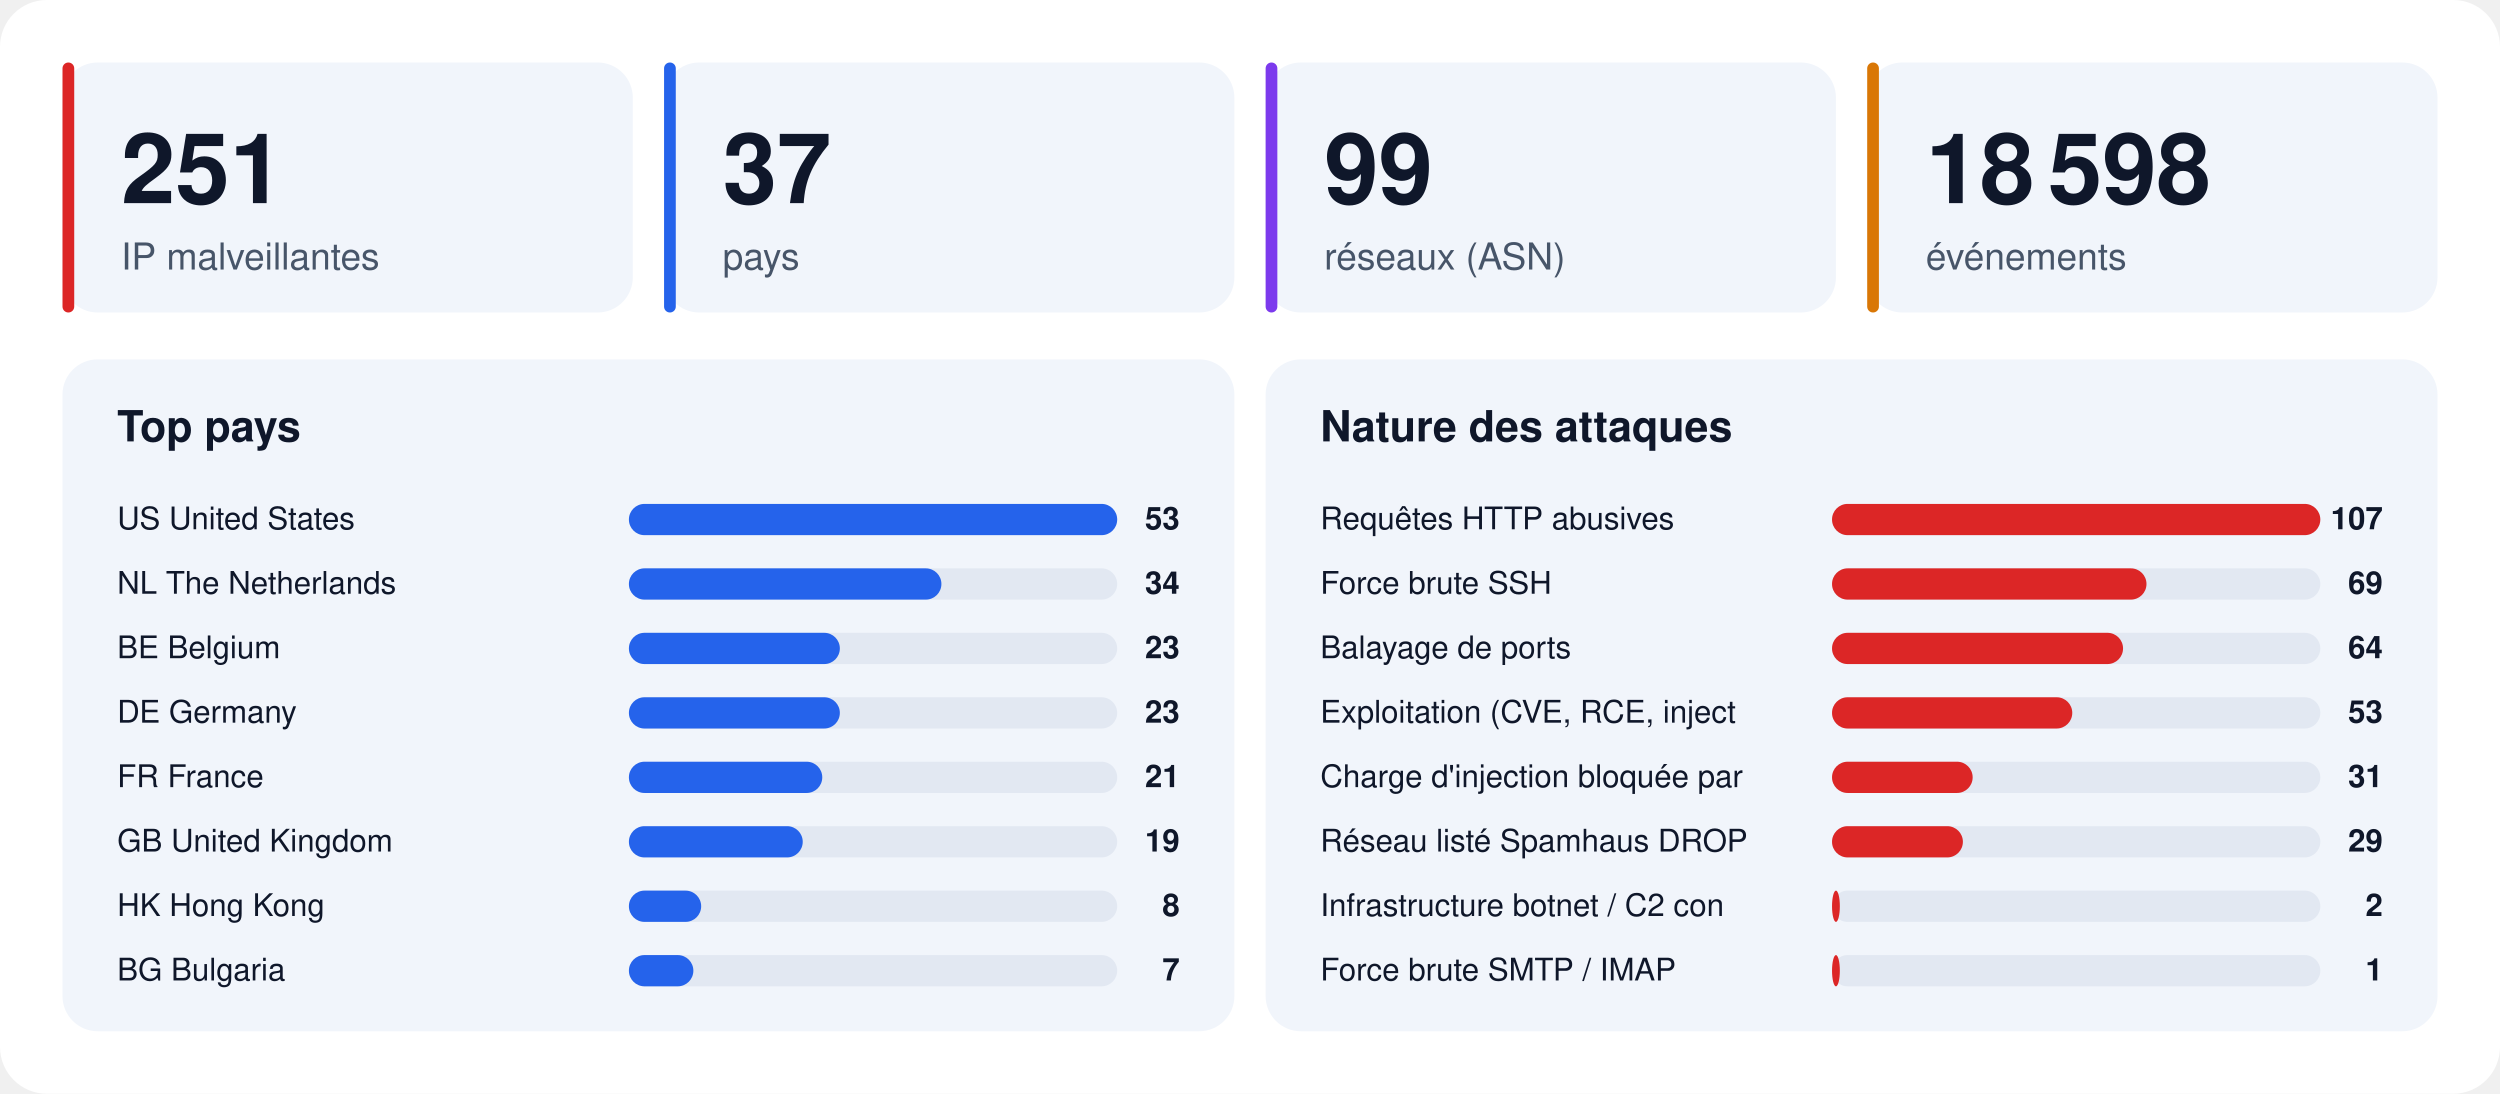
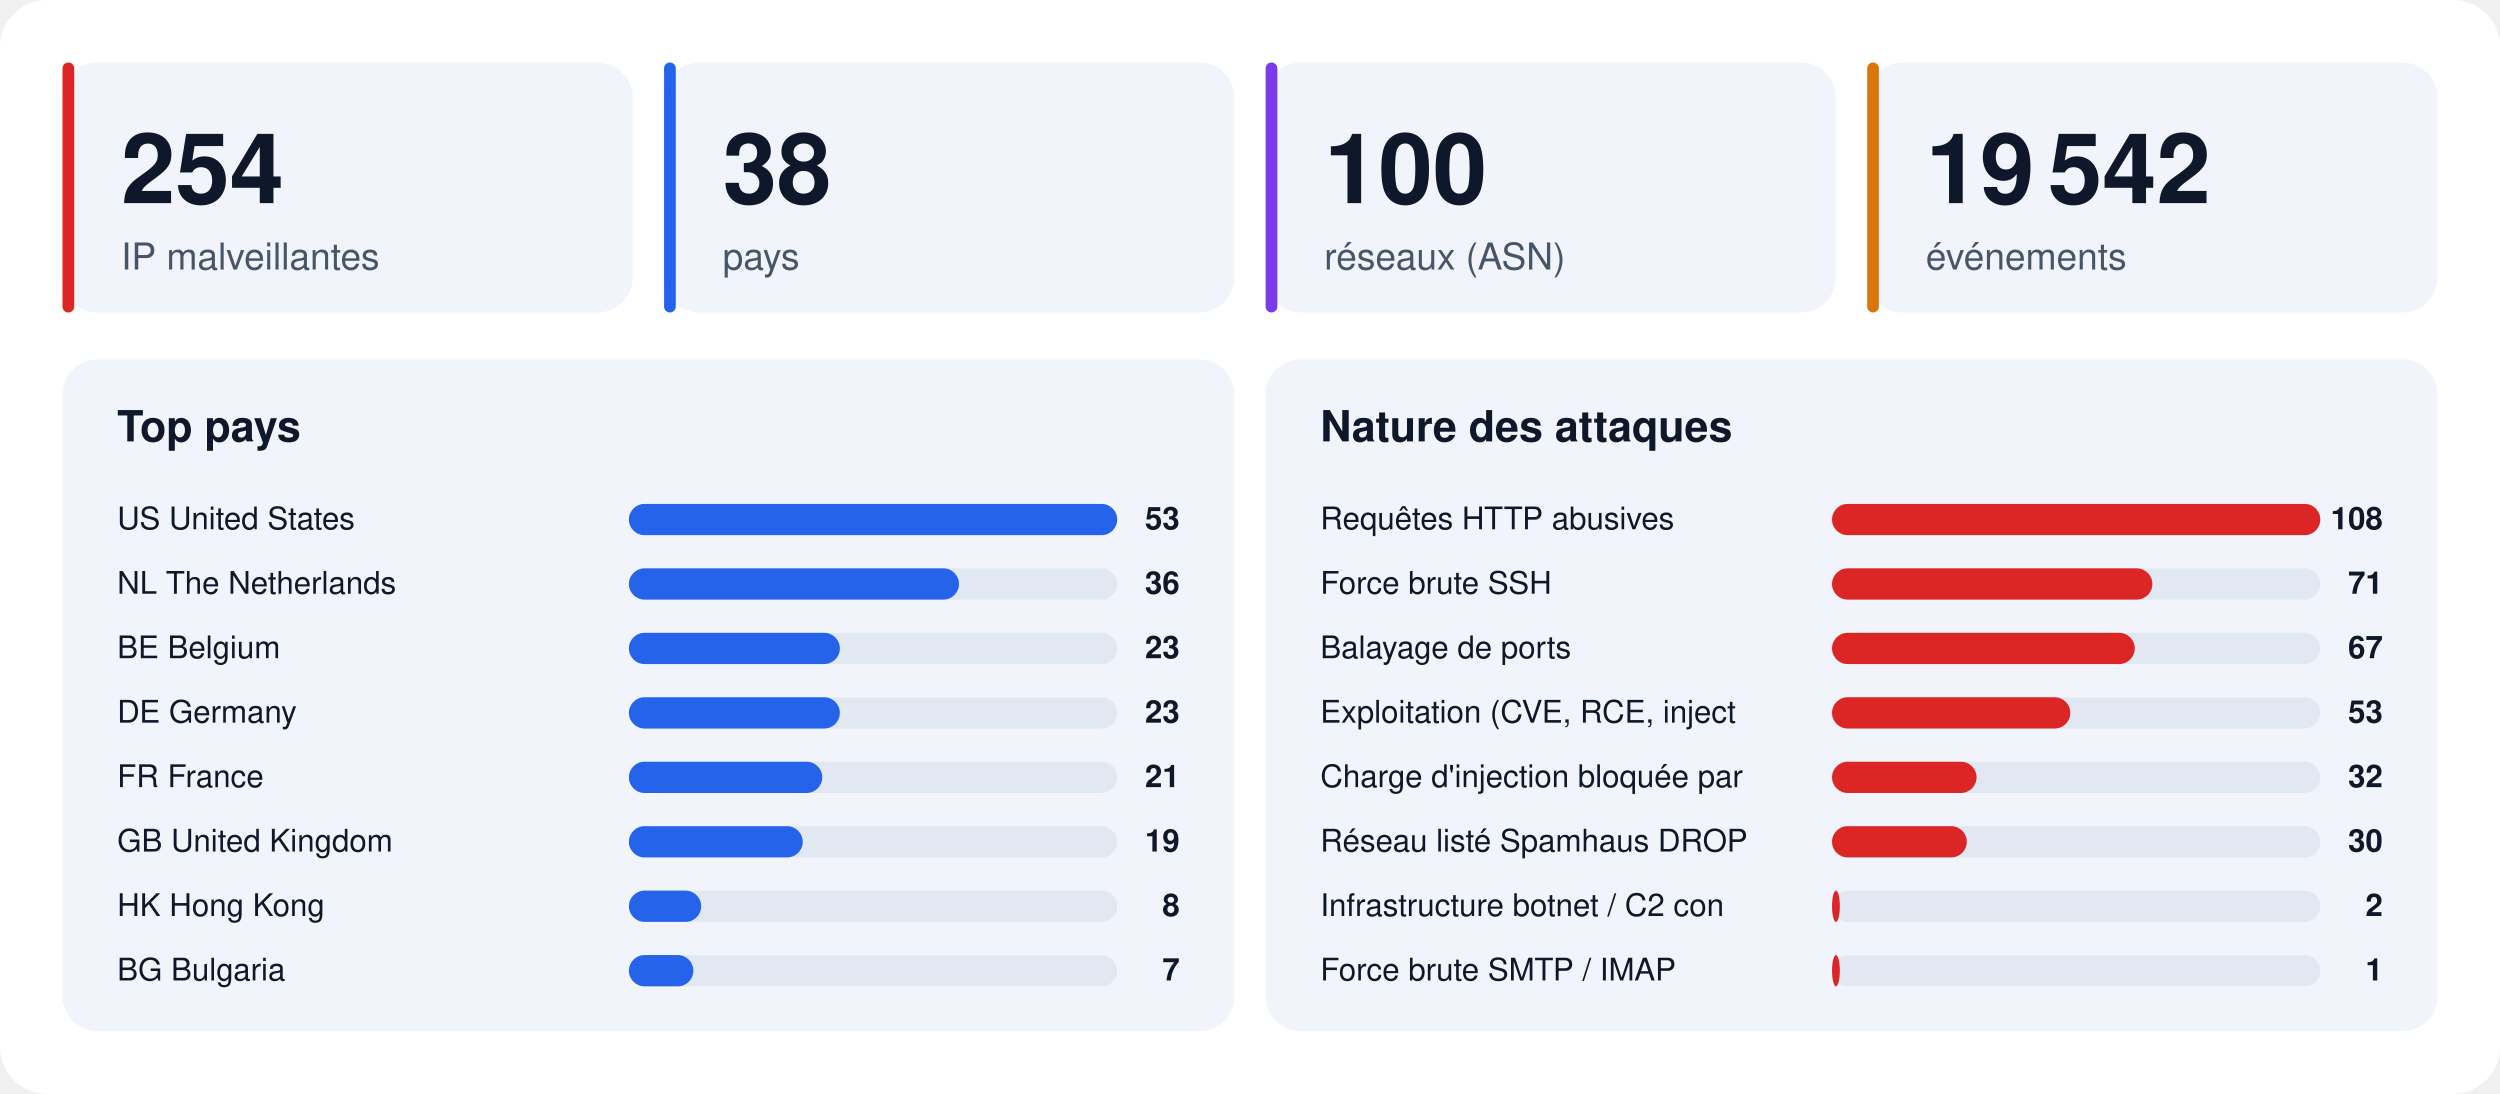
<svg xmlns="http://www.w3.org/2000/svg" width="1280" height="560" viewBox="0 0 1280 560" font-family="-apple-system,BlinkMacSystemFont,'Segoe UI',Helvetica,Arial,sans-serif">
  <rect width="1280" height="560" rx="24" fill="#ffffff" />
  <rect x="32" y="32" width="292" height="128" rx="18" fill="#f1f5fb" />
  <rect x="32" y="32" width="6" height="128" rx="3" fill="#dc2626" />
-   <text x="62" y="104" font-size="50" font-weight="800" fill="#0f172a">251</text>
+   <text x="62" y="104" font-size="50" font-weight="800" fill="#0f172a">254</text>
  <text x="62" y="138" font-size="19" fill="#475569">IP malveillantes</text>
  <rect x="340" y="32" width="292" height="128" rx="18" fill="#f1f5fb" />
  <rect x="340" y="32" width="6" height="128" rx="3" fill="#2563eb" />
-   <text x="370" y="104" font-size="50" font-weight="800" fill="#0f172a">37</text>
+   <text x="370" y="104" font-size="50" font-weight="800" fill="#0f172a">38</text>
  <text x="370" y="138" font-size="19" fill="#475569">pays</text>
  <rect x="648" y="32" width="292" height="128" rx="18" fill="#f1f5fb" />
  <rect x="648" y="32" width="6" height="128" rx="3" fill="#7c3aed" />
-   <text x="678" y="104" font-size="50" font-weight="800" fill="#0f172a">99</text>
+   <text x="678" y="104" font-size="50" font-weight="800" fill="#0f172a">100</text>
  <text x="678" y="138" font-size="19" fill="#475569">réseaux (ASN)</text>
  <rect x="956" y="32" width="292" height="128" rx="18" fill="#f1f5fb" />
  <rect x="956" y="32" width="6" height="128" rx="3" fill="#d97706" />
-   <text x="986" y="104" font-size="50" font-weight="800" fill="#0f172a">18 598</text>
+   <text x="986" y="104" font-size="50" font-weight="800" fill="#0f172a">19 542</text>
  <text x="986" y="138" font-size="19" fill="#475569">événements</text>
  <rect x="32" y="184" width="600" height="344" rx="18" fill="#f1f5fb" />
  <text x="60" y="226" font-size="22" font-weight="700" fill="#0f172a">Top pays</text>
  <text x="60" y="271" font-size="16" fill="#0f172a">US  United States</text>
  <rect x="322" y="258" width="250" height="16" rx="8" fill="#e2e8f2" />
  <rect x="322" y="258" width="250" height="16" rx="8" fill="#2563eb" />
  <text x="604" y="271" font-size="16" font-weight="700" text-anchor="end" fill="#0f172a">53</text>
  <text x="60" y="304" font-size="16" fill="#0f172a">NL  The Netherlands</text>
  <rect x="322" y="291" width="250" height="16" rx="8" fill="#e2e8f2" />
-   <rect x="322" y="291" width="160" height="16" rx="8" fill="#2563eb" />
-   <text x="604" y="304" font-size="16" font-weight="700" text-anchor="end" fill="#0f172a">34</text>
+   <rect x="322" y="291" width="169" height="16" rx="8" fill="#2563eb" />
+   <text x="604" y="304" font-size="16" font-weight="700" text-anchor="end" fill="#0f172a">36</text>
  <text x="60" y="337" font-size="16" fill="#0f172a">BE  Belgium</text>
  <rect x="322" y="324" width="250" height="16" rx="8" fill="#e2e8f2" />
  <rect x="322" y="324" width="108" height="16" rx="8" fill="#2563eb" />
  <text x="604" y="337" font-size="16" font-weight="700" text-anchor="end" fill="#0f172a">23</text>
  <text x="60" y="370" font-size="16" fill="#0f172a">DE  Germany</text>
  <rect x="322" y="357" width="250" height="16" rx="8" fill="#e2e8f2" />
  <rect x="322" y="357" width="108" height="16" rx="8" fill="#2563eb" />
  <text x="604" y="370" font-size="16" font-weight="700" text-anchor="end" fill="#0f172a">23</text>
  <text x="60" y="403" font-size="16" fill="#0f172a">FR  France</text>
  <rect x="322" y="390" width="250" height="16" rx="8" fill="#e2e8f2" />
  <rect x="322" y="390" width="99" height="16" rx="8" fill="#2563eb" />
  <text x="604" y="403" font-size="16" font-weight="700" text-anchor="end" fill="#0f172a">21</text>
  <text x="60" y="436" font-size="16" fill="#0f172a">GB  United Kingdom</text>
  <rect x="322" y="423" width="250" height="16" rx="8" fill="#e2e8f2" />
  <rect x="322" y="423" width="89" height="16" rx="8" fill="#2563eb" />
  <text x="604" y="436" font-size="16" font-weight="700" text-anchor="end" fill="#0f172a">19</text>
  <text x="60" y="469" font-size="16" fill="#0f172a">HK  Hong Kong</text>
  <rect x="322" y="456" width="250" height="16" rx="8" fill="#e2e8f2" />
  <rect x="322" y="456" width="37" height="16" rx="8" fill="#2563eb" />
  <text x="604" y="469" font-size="16" font-weight="700" text-anchor="end" fill="#0f172a">8</text>
  <text x="60" y="502" font-size="16" fill="#0f172a">BG  Bulgaria</text>
  <rect x="322" y="489" width="250" height="16" rx="8" fill="#e2e8f2" />
  <rect x="322" y="489" width="33" height="16" rx="8" fill="#2563eb" />
  <text x="604" y="502" font-size="16" font-weight="700" text-anchor="end" fill="#0f172a">7</text>
  <rect x="648" y="184" width="600" height="344" rx="18" fill="#f1f5fb" />
  <text x="676" y="226" font-size="22" font-weight="700" fill="#0f172a">Nature des attaques</text>
  <text x="676" y="271" font-size="16" fill="#0f172a">Requêtes HTTP abusives</text>
  <rect x="938" y="258" width="250" height="16" rx="8" fill="#e2e8f2" />
  <rect x="938" y="258" width="250" height="16" rx="8" fill="#dc2626" />
-   <text x="1220" y="271" font-size="16" font-weight="700" text-anchor="end" fill="#0f172a">107</text>
+   <text x="1220" y="271" font-size="16" font-weight="700" text-anchor="end" fill="#0f172a">108</text>
  <text x="676" y="304" font-size="16" fill="#0f172a">Force brute SSH</text>
  <rect x="938" y="291" width="250" height="16" rx="8" fill="#e2e8f2" />
-   <rect x="938" y="291" width="161" height="16" rx="8" fill="#dc2626" />
-   <text x="1220" y="304" font-size="16" font-weight="700" text-anchor="end" fill="#0f172a">69</text>
+   <rect x="938" y="291" width="164" height="16" rx="8" fill="#dc2626" />
+   <text x="1220" y="304" font-size="16" font-weight="700" text-anchor="end" fill="#0f172a">71</text>
  <text x="676" y="337" font-size="16" fill="#0f172a">Balayage de ports</text>
  <rect x="938" y="324" width="250" height="16" rx="8" fill="#e2e8f2" />
-   <rect x="938" y="324" width="149" height="16" rx="8" fill="#dc2626" />
-   <text x="1220" y="337" font-size="16" font-weight="700" text-anchor="end" fill="#0f172a">64</text>
+   <rect x="938" y="324" width="155" height="16" rx="8" fill="#dc2626" />
+   <text x="1220" y="337" font-size="16" font-weight="700" text-anchor="end" fill="#0f172a">67</text>
  <text x="676" y="370" font-size="16" fill="#0f172a">Exploitation (CVE, RCE, inject</text>
  <rect x="938" y="357" width="250" height="16" rx="8" fill="#e2e8f2" />
-   <rect x="938" y="357" width="123" height="16" rx="8" fill="#dc2626" />
+   <rect x="938" y="357" width="122" height="16" rx="8" fill="#dc2626" />
  <text x="1220" y="370" font-size="16" font-weight="700" text-anchor="end" fill="#0f172a">53</text>
  <text x="676" y="403" font-size="16" fill="#0f172a">Charge d'injection bloquée par</text>
  <rect x="938" y="390" width="250" height="16" rx="8" fill="#e2e8f2" />
-   <rect x="938" y="390" width="72" height="16" rx="8" fill="#dc2626" />
-   <text x="1220" y="403" font-size="16" font-weight="700" text-anchor="end" fill="#0f172a">31</text>
+   <rect x="938" y="390" width="74" height="16" rx="8" fill="#dc2626" />
+   <text x="1220" y="403" font-size="16" font-weight="700" text-anchor="end" fill="#0f172a">32</text>
  <text x="676" y="436" font-size="16" fill="#0f172a">Réseau listé Spamhaus DROP</text>
  <rect x="938" y="423" width="250" height="16" rx="8" fill="#e2e8f2" />
-   <rect x="938" y="423" width="67" height="16" rx="8" fill="#dc2626" />
-   <text x="1220" y="436" font-size="16" font-weight="700" text-anchor="end" fill="#0f172a">29</text>
+   <rect x="938" y="423" width="69" height="16" rx="8" fill="#dc2626" />
+   <text x="1220" y="436" font-size="16" font-weight="700" text-anchor="end" fill="#0f172a">30</text>
  <text x="676" y="469" font-size="16" fill="#0f172a">Infrastructure botnet / C2 con</text>
  <rect x="938" y="456" width="250" height="16" rx="8" fill="#e2e8f2" />
  <rect x="938" y="456" width="4" height="16" rx="8" fill="#dc2626" />
  <text x="1220" y="469" font-size="16" font-weight="700" text-anchor="end" fill="#0f172a">2</text>
  <text x="676" y="502" font-size="16" fill="#0f172a">Force brute SMTP / IMAP</text>
  <rect x="938" y="489" width="250" height="16" rx="8" fill="#e2e8f2" />
  <rect x="938" y="489" width="4" height="16" rx="8" fill="#dc2626" />
  <text x="1220" y="502" font-size="16" font-weight="700" text-anchor="end" fill="#0f172a">1</text>
</svg>
